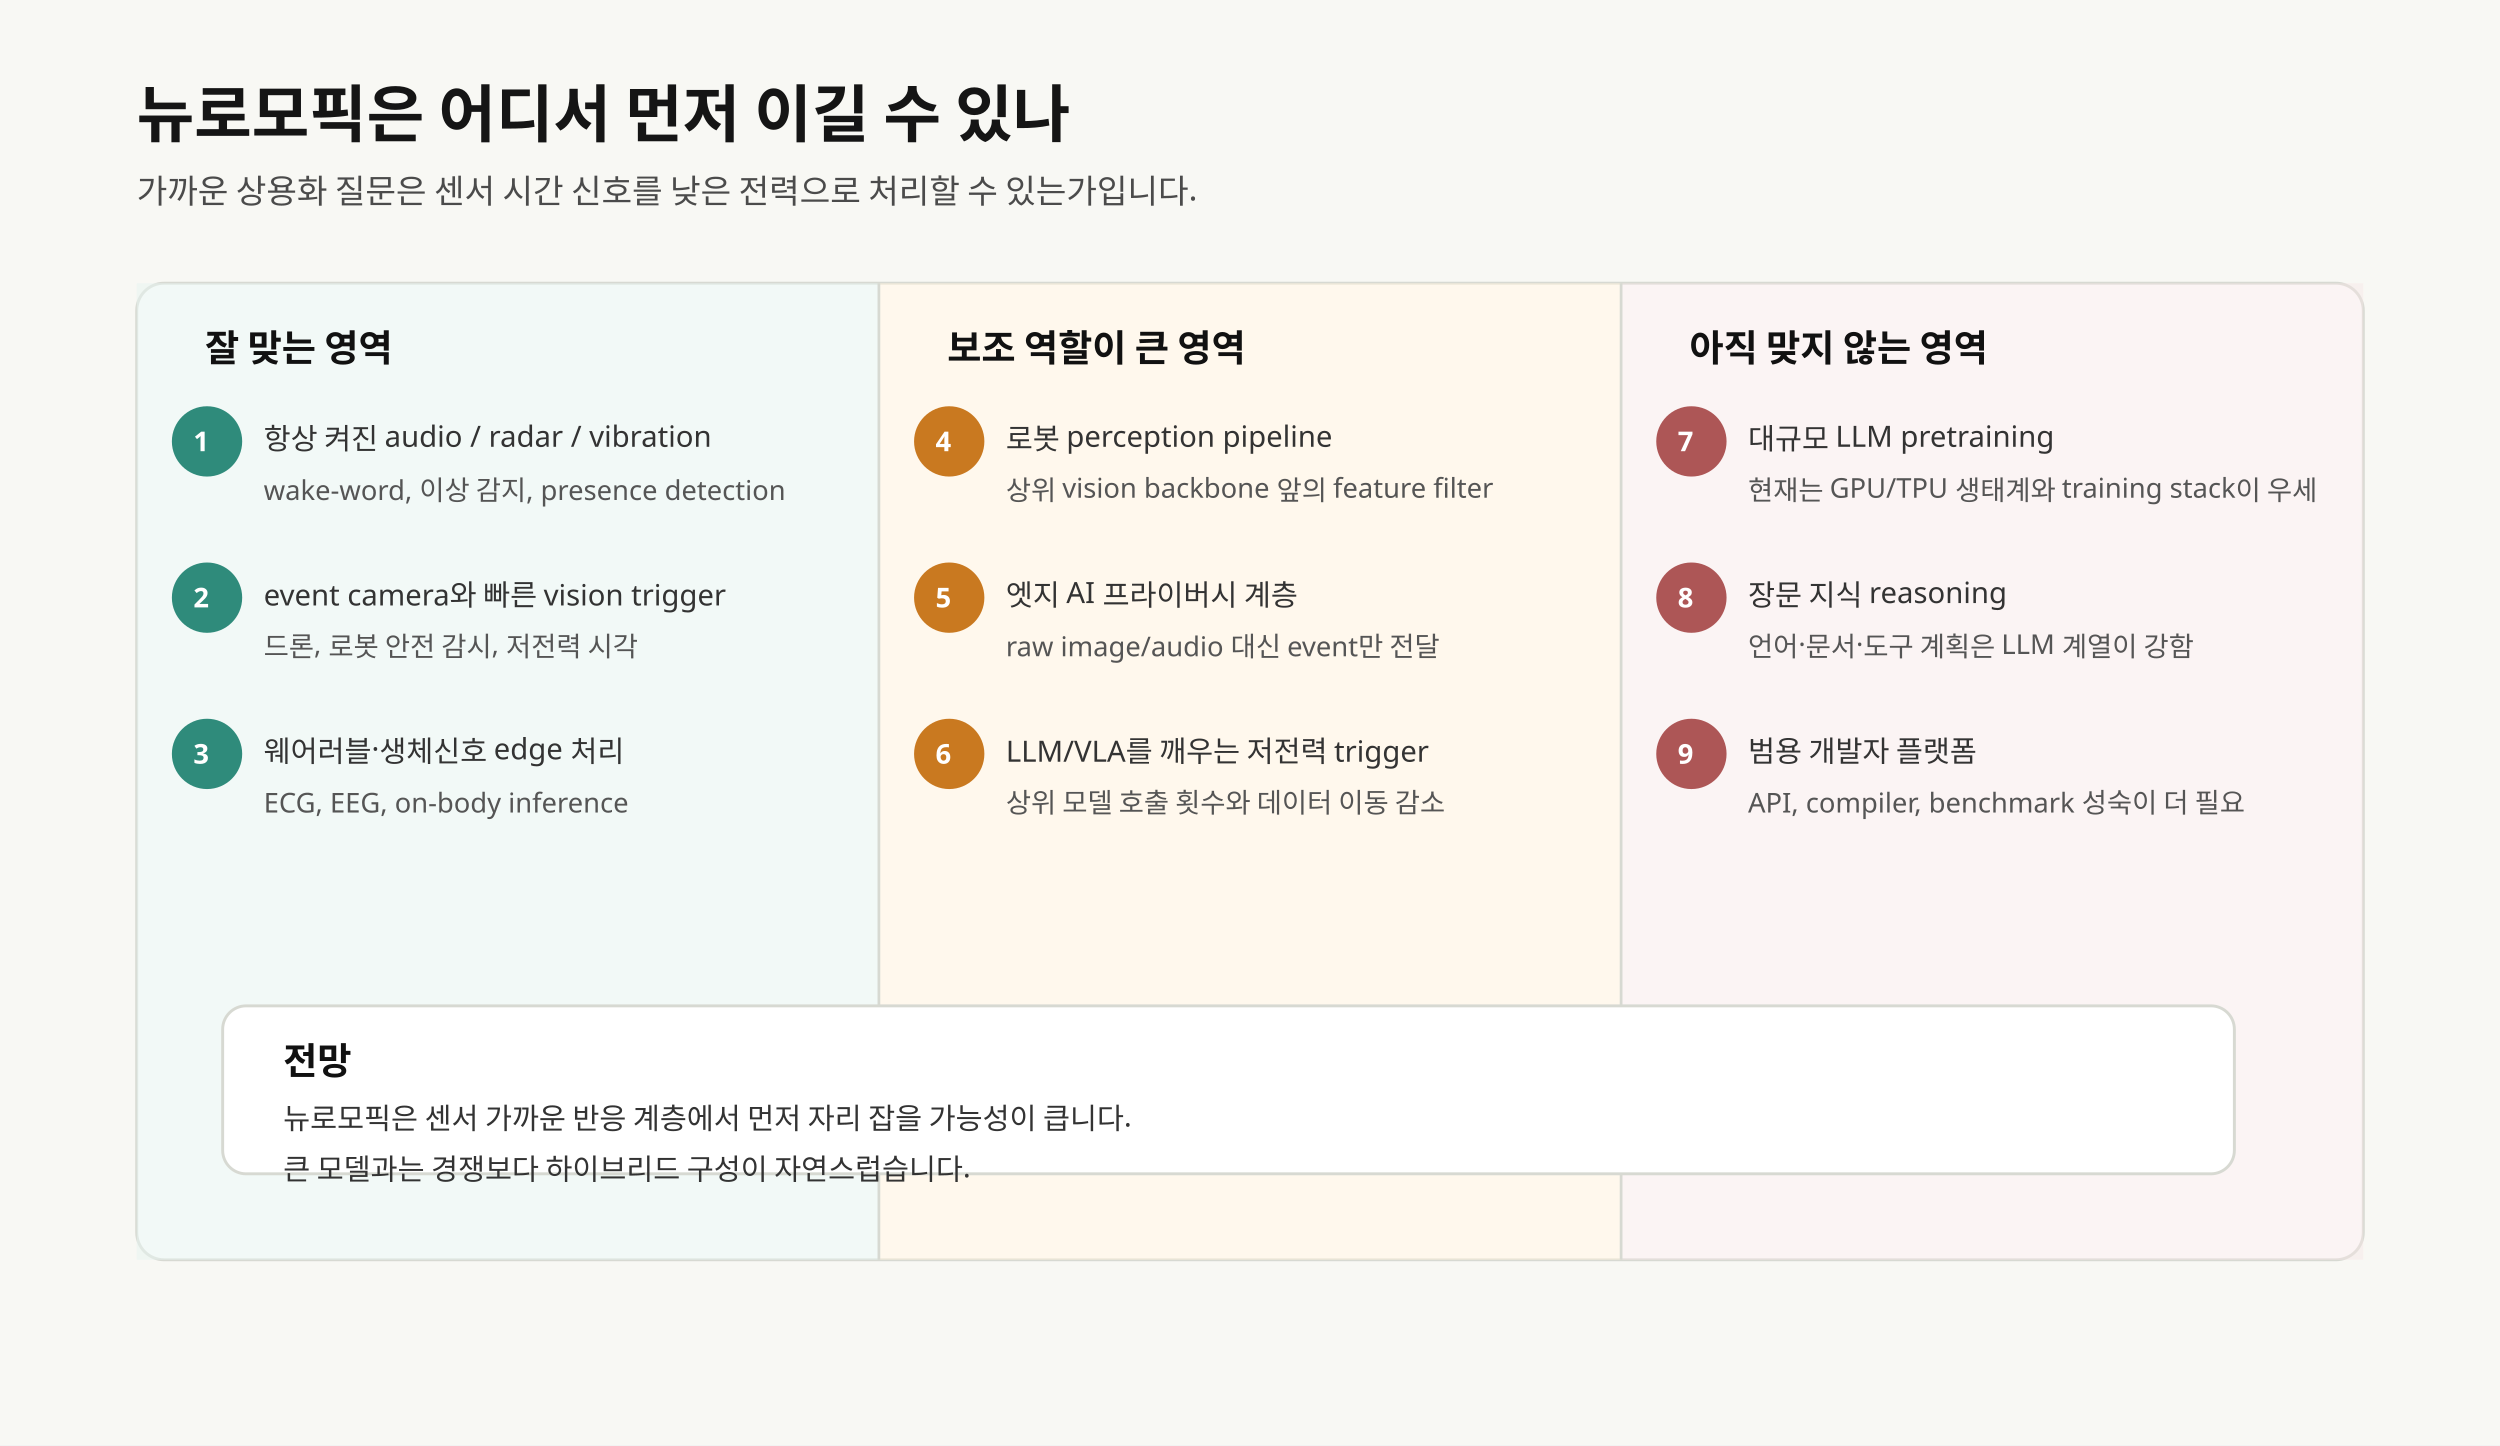
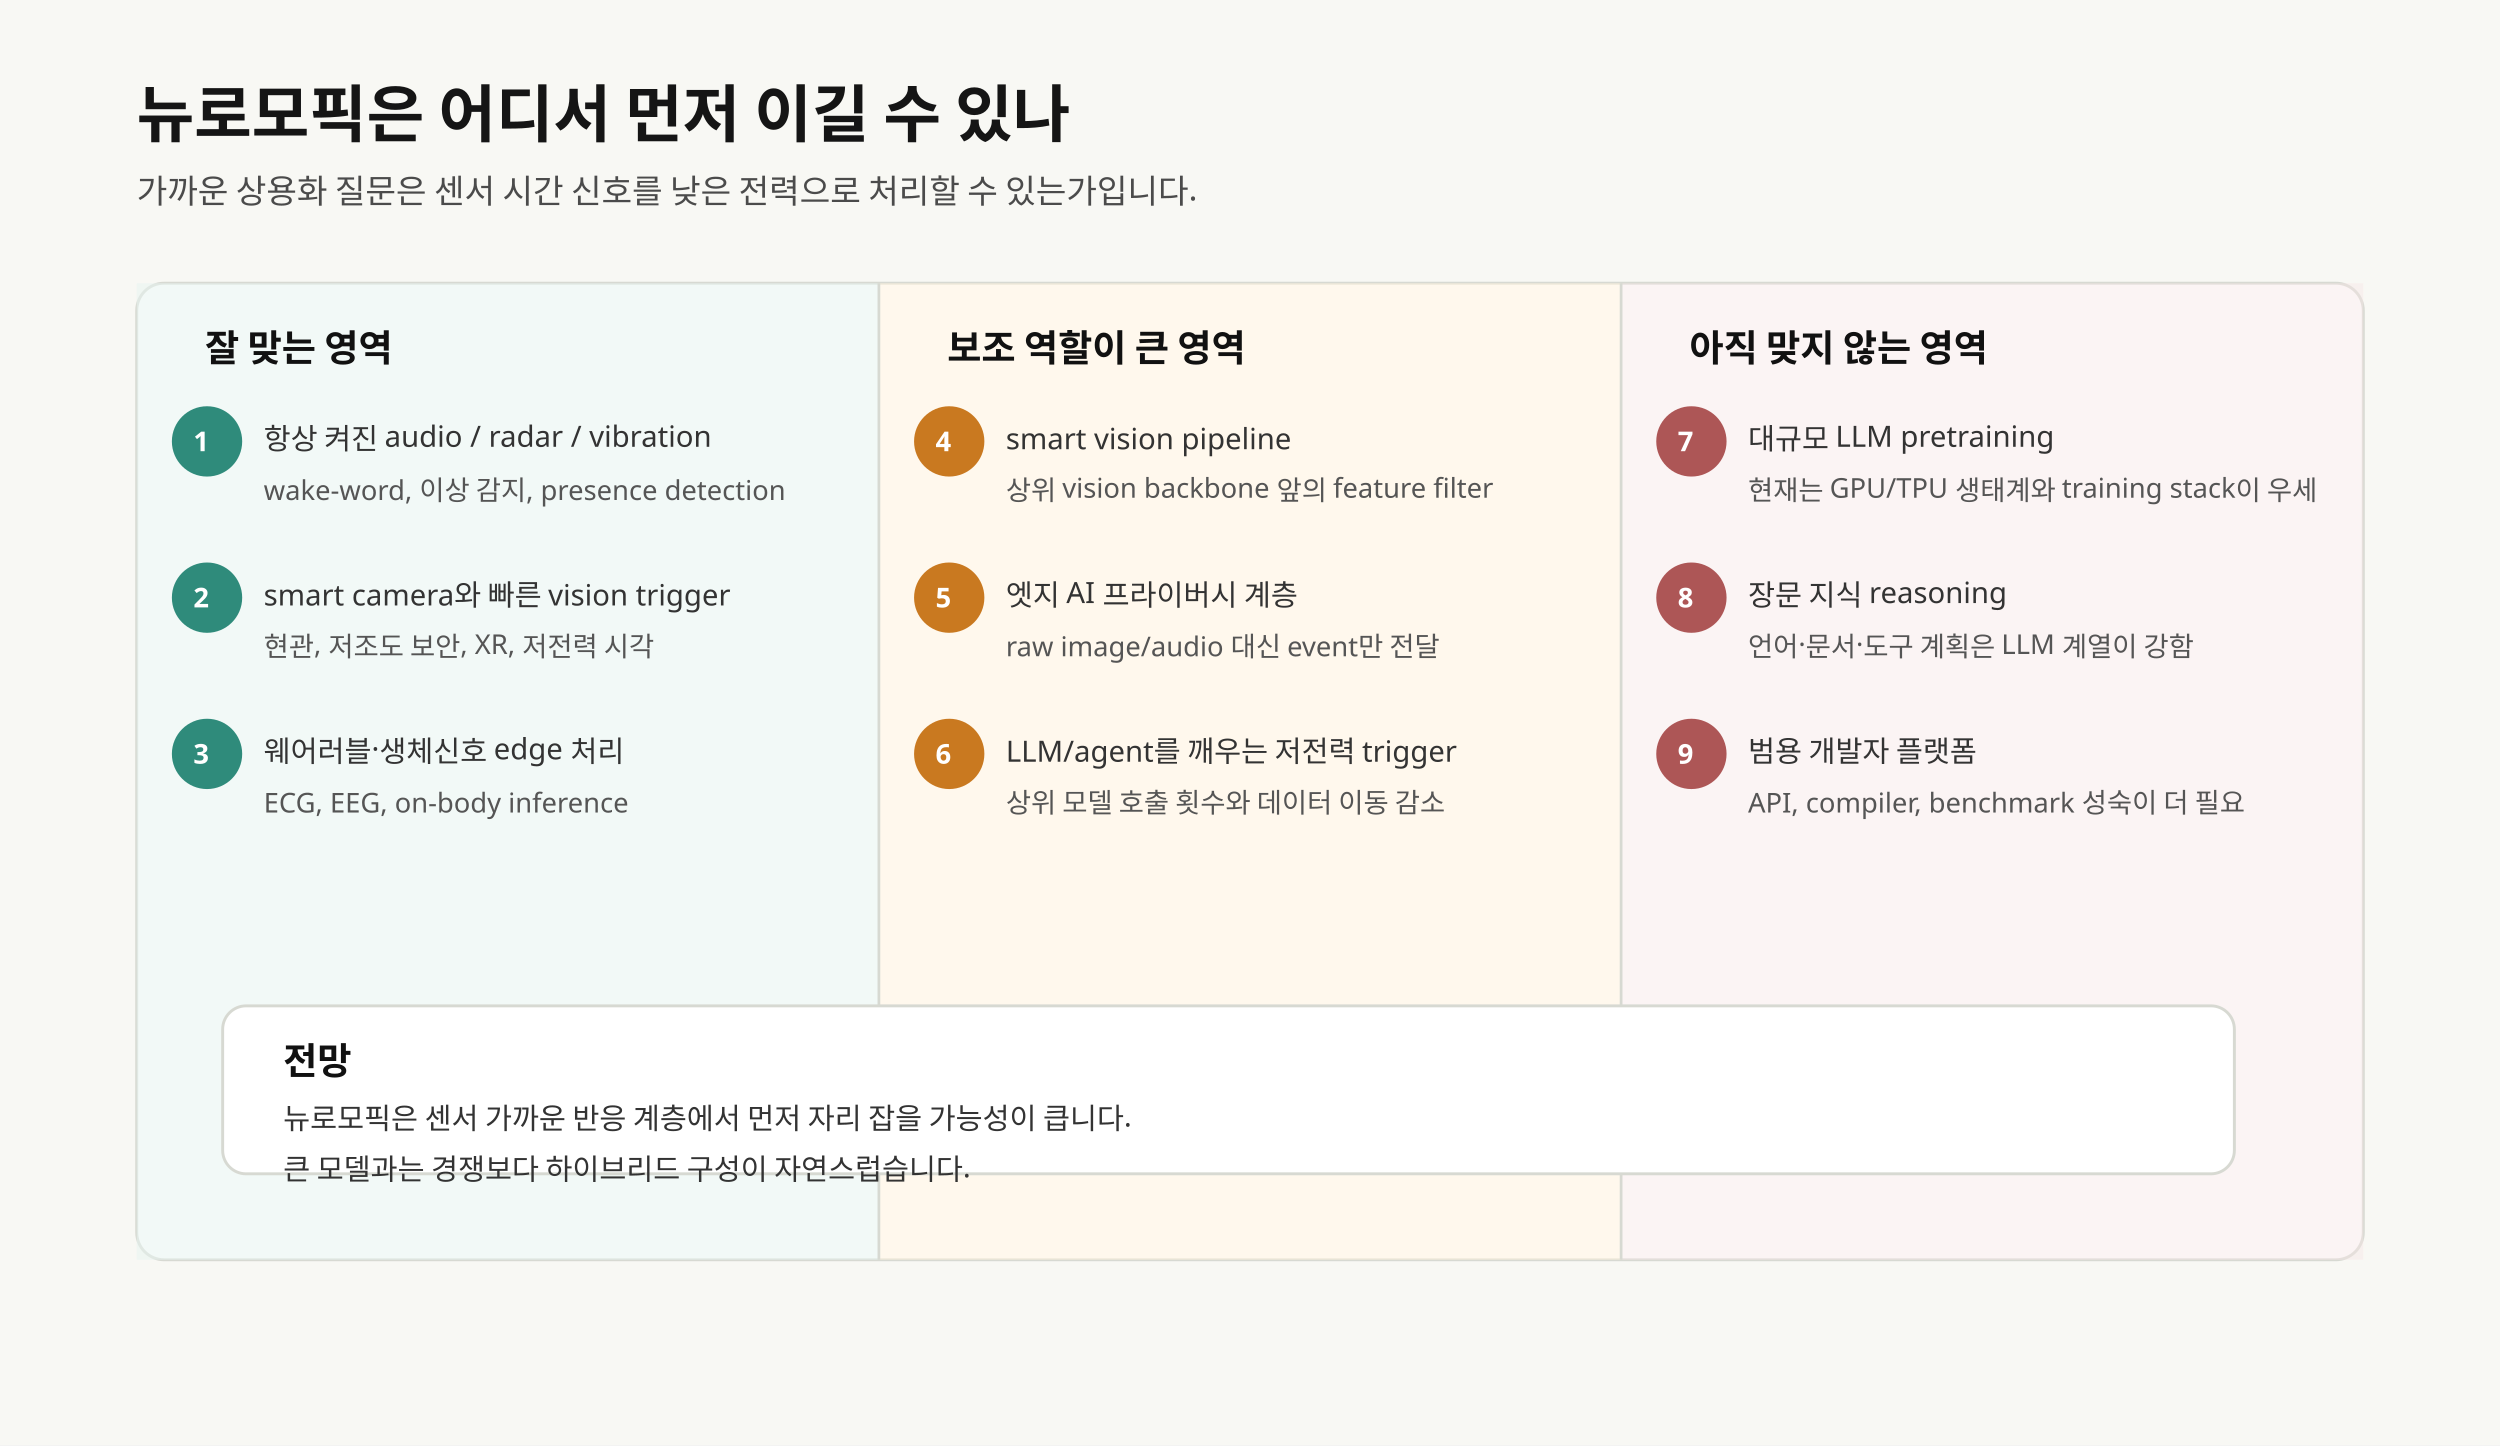
<svg xmlns="http://www.w3.org/2000/svg" width="1280" height="740" viewBox="0 0 1280 740" role="img" aria-labelledby="title desc">
  <defs>
    <style>
      .bg { fill: #f8f8f4; }
      .title { font: 700 32px "Segoe UI", "Malgun Gothic", sans-serif; fill: #151515; }
      .subtitle { font: 400 17px "Segoe UI", "Malgun Gothic", sans-serif; fill: #4b4b4b; }
      .head { font: 700 19px "Segoe UI", "Malgun Gothic", sans-serif; fill: #111; }
      .body { font: 400 15px "Segoe UI", "Malgun Gothic", sans-serif; fill: #333; }
      .small { font: 400 14px "Segoe UI", "Malgun Gothic", sans-serif; fill: #555; }
      .grid { fill: #fff; stroke: #d7d9d2; stroke-width: 1.5; rx: 14; }
      .col1 { fill: #e8f4f1; }
      .col2 { fill: #fff3df; }
      .col3 { fill: #f7e7e7; }
      .line { stroke: #d7d9d2; stroke-width: 1.4; }
      .badgeGood { fill: #2f8b7b; }
      .badgeMid { fill: #c97920; }
      .badgeNo { fill: #ad5656; }
      .badgeText { font: 700 14px "Segoe UI", "Malgun Gothic", sans-serif; fill: #fff; }
    </style>
  </defs>
  <rect class="bg" width="1280" height="740" />
  <text x="70" y="70" class="title">뉴로모픽은 어디서 먼저 이길 수 있나</text>
  <text x="70" y="104" class="subtitle">가까운 상용화 질문은 센서 시간 신호를 낮은 전력으로 처리할 수 있는가입니다.</text>
  <rect x="70" y="145" width="1140" height="500" class="grid" />
  <rect x="70" y="145" width="380" height="500" class="col1" opacity="0.55" />
  <rect x="450" y="145" width="380" height="500" class="col2" opacity="0.55" />
  <rect x="830" y="145" width="380" height="500" class="col3" opacity="0.45" />
  <line x1="450" y1="145" x2="450" y2="645" class="line" />
  <line x1="830" y1="145" x2="830" y2="645" class="line" />
  <text x="105" y="185" class="head">잘 맞는 영역</text>
  <text x="485" y="185" class="head">보조 역할이 큰 영역</text>
  <text x="865" y="185" class="head">아직 맞지 않는 영역</text>
  <circle cx="106" cy="226" r="18" class="badgeGood" />
  <text x="99" y="231" class="badgeText">1</text>
  <text x="135" y="230" class="body">항상 켜진 audio / radar / vibration</text>
  <text x="135" y="256" class="small">wake-word, 이상 감지, presence detection</text>
  <circle cx="106" cy="306" r="18" class="badgeGood" />
  <text x="99" y="311" class="badgeText">2</text>
-   <text x="135" y="310" class="body">event camera와 빠른 vision trigger</text>
-   <text x="135" y="336" class="small">드론, 로봇 안전 감시, 저전력 시각</text>
+   <text x="135" y="310" class="body">smart camera와 빠른 vision trigger</text>
+   <text x="135" y="336" class="small">현관, 저조도 보안, XR, 저전력 시각</text>
  <circle cx="106" cy="386" r="18" class="badgeGood" />
  <text x="99" y="391" class="badgeText">3</text>
  <text x="135" y="390" class="body">웨어러블·생체신호 edge 처리</text>
  <text x="135" y="416" class="small">ECG, EEG, on-body inference</text>
  <circle cx="486" cy="226" r="18" class="badgeMid" />
  <text x="479" y="231" class="badgeText">4</text>
-   <text x="515" y="230" class="body">로봇 perception pipeline</text>
+   <text x="515" y="230" class="body">smart vision pipeline</text>
  <text x="515" y="256" class="small">상위 vision backbone 앞의 feature filter</text>
  <circle cx="486" cy="306" r="18" class="badgeMid" />
  <text x="479" y="311" class="badgeText">5</text>
  <text x="515" y="310" class="body">엣지 AI 프라이버시 계층</text>
  <text x="515" y="336" class="small">raw image/audio 대신 event만 전달</text>
  <circle cx="486" cy="386" r="18" class="badgeMid" />
  <text x="479" y="391" class="badgeText">6</text>
-   <text x="515" y="390" class="body">LLM/VLA를 깨우는 저전력 trigger</text>
+   <text x="515" y="390" class="body">LLM/agent를 깨우는 저전력 trigger</text>
  <text x="515" y="416" class="small">상위 모델 호출 횟수와 데이터 이동 감소</text>
  <circle cx="866" cy="226" r="18" class="badgeNo" />
  <text x="859" y="231" class="badgeText">7</text>
  <text x="895" y="230" class="body">대규모 LLM pretraining</text>
  <text x="895" y="256" class="small">현재는 GPU/TPU 생태계와 training stack이 우세</text>
  <circle cx="866" cy="306" r="18" class="badgeNo" />
  <text x="859" y="311" class="badgeText">8</text>
  <text x="895" y="310" class="body">장문 지식 reasoning</text>
  <text x="895" y="336" class="small">언어·문서·도구 계획은 LLM 계열이 강함</text>
  <circle cx="866" cy="386" r="18" class="badgeNo" />
  <text x="859" y="391" class="badgeText">9</text>
  <text x="895" y="390" class="body">범용 개발자 플랫폼</text>
  <text x="895" y="416" class="small">API, compiler, benchmark 성숙이 더 필요</text>
  <rect x="114" y="515" width="1030" height="86" fill="#ffffff" stroke="#d7d9d2" stroke-width="1.5" rx="12" />
  <text x="145" y="550" class="head">전망</text>
  <text x="145" y="578" class="body">뉴로모픽은 센서 가까운 반응 계층에서 먼저 자리 잡을 가능성이 큽니다.</text>
  <text x="145" y="604" class="body">큰 모델과는 경쟁보다 하이브리드 구성이 자연스럽습니다.</text>
</svg>
